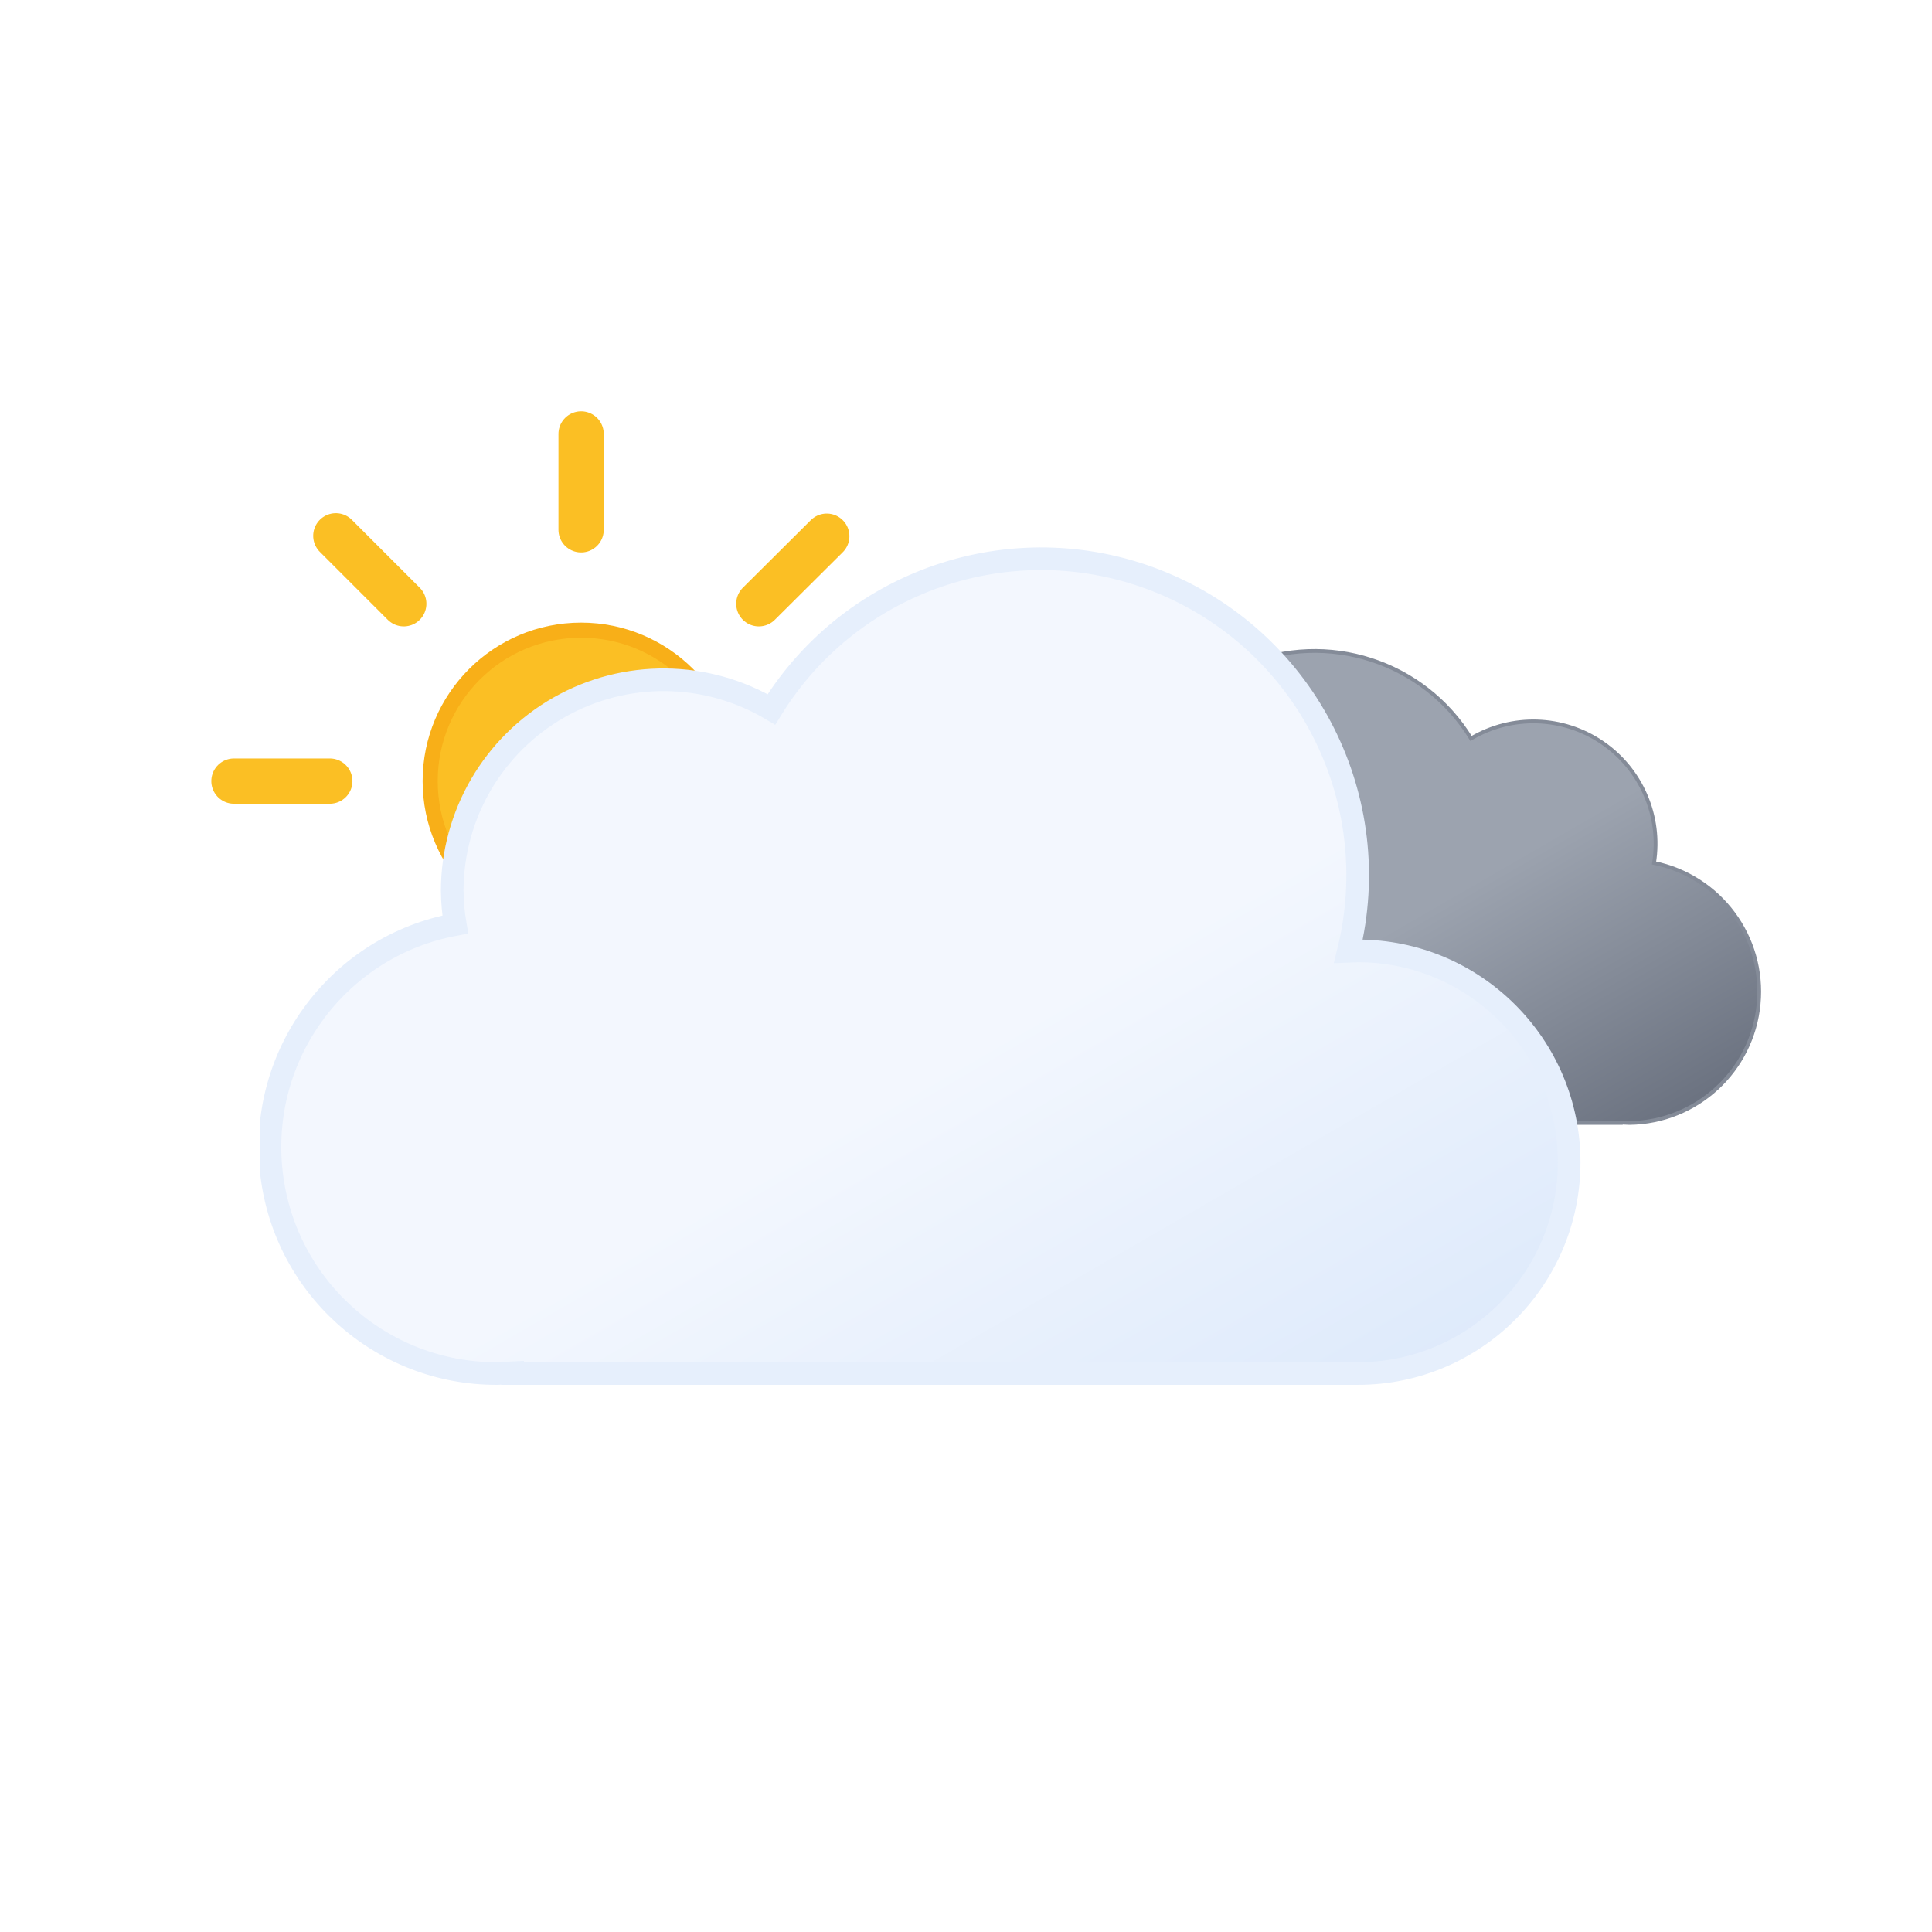
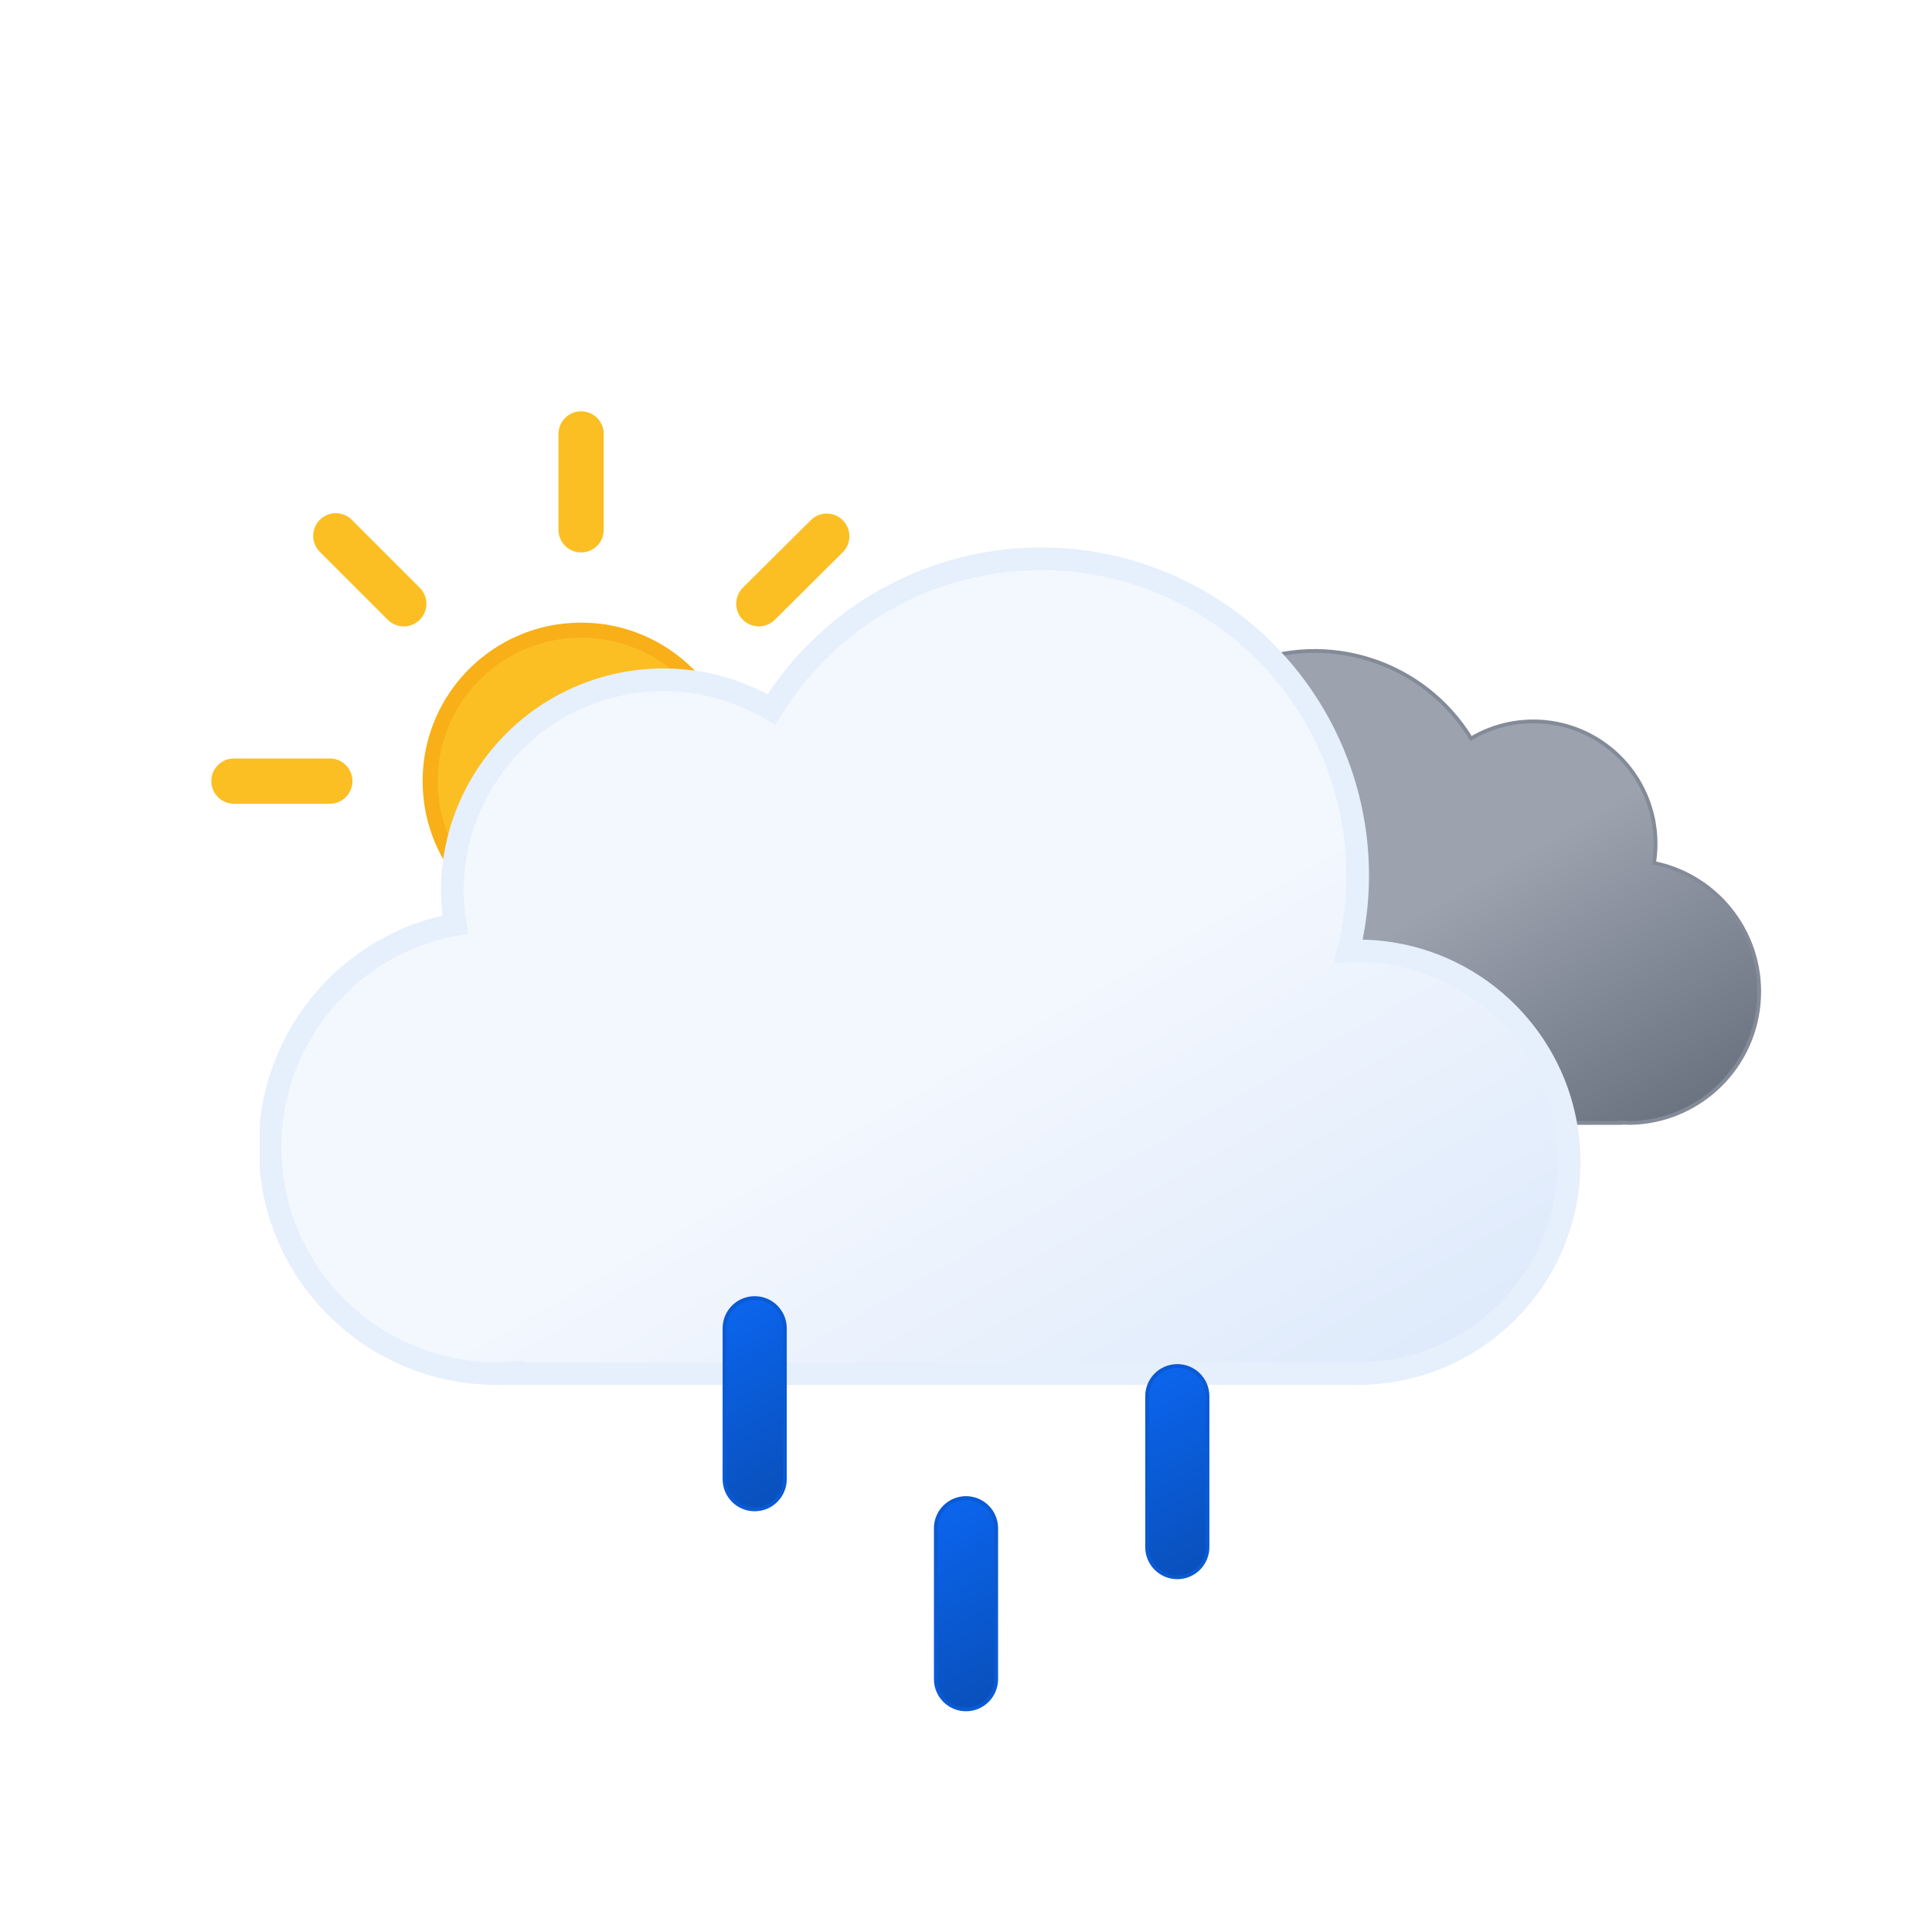
<svg xmlns="http://www.w3.org/2000/svg" xmlns:xlink="http://www.w3.org/1999/xlink" viewBox="0 0 512 512">
  <defs>
    <linearGradient id="a" x1="99.5" x2="232.6" y1="30.7" y2="261.4" gradientUnits="userSpaceOnUse">
      <stop offset="0" stop-color="#f3f7fe" />
      <stop offset=".5" stop-color="#f3f7fe" />
      <stop offset="1" stop-color="#deeafb" />
    </linearGradient>
    <linearGradient id="b" x1="52.7" x2="133.4" y1="9.6" y2="149.3" gradientUnits="userSpaceOnUse">
      <stop offset="0" stop-color="#9ca3af" />
      <stop offset=".5" stop-color="#9ca3af" />
      <stop offset="1" stop-color="#6b7280" />
    </linearGradient>
    <linearGradient id="c" x1="1381.3" x2="1399.5" y1="-1144.7" y2="-1097.4" gradientTransform="rotate(-9 8002.567 8233.063)" gradientUnits="userSpaceOnUse">
      <stop offset="0" stop-color="#0b65ed" />
      <stop offset=".5" stop-color="#0a5ad4" />
      <stop offset="1" stop-color="#0950bc" />
    </linearGradient>
-     <linearGradient xlink:href="#c" id="d" x1="1436.7" x2="1454.9" y1="-1137" y2="-1089.7" gradientTransform="rotate(-9 8009.537 8233.037)" />
-     <linearGradient xlink:href="#c" id="e" x1="1492.1" x2="1510.3" y1="-1129.3" y2="-1082.1" gradientTransform="rotate(-9 8016.566 8233.078)" />
+     <linearGradient xlink:href="#c" id="d" x1="1428.4" x2="1446.6" y1="-1084.7" y2="-1037.4" gradientTransform="rotate(-9 8009.537 8233.037)" />
+     <linearGradient xlink:href="#c" id="e" x1="1489.3" x2="1507.5" y1="-1111.6" y2="-1064.3" gradientTransform="rotate(-9 8016.566 8233.078)" />
    <linearGradient id="f" x1="78" x2="118" y1="63.4" y2="132.7" gradientUnits="userSpaceOnUse">
      <stop offset="0" stop-color="#fbbf24" />
      <stop offset=".5" stop-color="#fbbf24" />
      <stop offset="1" stop-color="#f59e0b" />
    </linearGradient>
    <symbol id="h" viewBox="0 0 196 196">
      <circle cx="98" cy="98" r="40" fill="url(#f)" stroke="#f8af18" stroke-miterlimit="10" stroke-width="4" />
-       <path fill="none" stroke="#fbbf24" stroke-linecap="round" stroke-miterlimit="10" stroke-width="12" d="M98 31.4V6m0 184v-25.4M145.1 51l18-17.9M33 163l18-17.9M51 51 33 33m130.1 130.1-18-18M6 98h25.4M190 98h-25.4">
-         <animateTransform additive="sum" attributeName="transform" dur="6s" repeatCount="indefinite" type="rotate" values="0 98 98; 45 98 98" />
-       </path>
+       <path fill="none" stroke="#fbbf24" stroke-linecap="round" stroke-miterlimit="10" stroke-width="12" d="M98 31.4V6m0 184v-25.4M145.1 51l18-17.9M33 163l18-17.9M51 51 33 33m130.1 130.1-18-18M6 98h25.4M190 98h-25.4" />
    </symbol>
    <symbol id="j" viewBox="0 0 200.3 126.1">
      <path fill="url(#b)" stroke="#848b98" stroke-miterlimit="10" d="M.5 93.2a32.4 32.4 0 0032.4 32.4h129.8v-.1l2.3.1a34.8 34.8 0 006.5-68.9 32.4 32.4 0 00-48.5-33 48.6 48.6 0 00-88.6 37.1h-1.5A32.4 32.4 0 00.5 93.1Z" />
    </symbol>
    <symbol id="k" viewBox="0 0 350 222">
      <path fill="url(#a)" stroke="#e6effc" stroke-miterlimit="10" stroke-width="6" d="m291 107-2.5.1A83.9 83.9 0 00135.6 43 56 56 0 0051 91a56.6 56.6 0 00.8 9A60 60 0 0063 219l4-.2v.2h224a56 56 0 000-112Z" />
    </symbol>
-     <symbol id="i" overflow="visible" viewBox="0 0 398 222">
-       <use xlink:href="#j" width="200.3" height="126.1" transform="translate(198 27)">
-         <animateTransform additive="sum" attributeName="transform" dur="6s" repeatCount="indefinite" type="translate" values="-9 0; 9 0; -9 0" />
-       </use>
-       <use xlink:href="#k" width="350" height="222">
-         <animateTransform additive="sum" attributeName="transform" dur="6s" repeatCount="indefinite" type="translate" values="-18 0; 18 0; -18 0" />
-       </use>
+     <symbol id="i" viewBox="0 0 398 222">
+       <use xlink:href="#j" width="200.3" height="126.1" transform="translate(198 27)" />
+       <use xlink:href="#k" width="350" height="222" />
    </symbol>
-     <symbol id="g" overflow="visible" viewBox="0 0 410.8 258">
+     <symbol id="g" viewBox="0 0 410.8 258">
      <use xlink:href="#h" width="196" height="196" />
      <use xlink:href="#i" width="398" height="222" transform="translate(12.84 36)" />
    </symbol>
-     <symbol id="l" overflow="visible" viewBox="0 0 129 57">
-       <path fill="url(#c)" stroke="#0a5ad4" stroke-miterlimit="10" d="M8.5 56.5a8 8 0 01-8-8v-40a8 8 0 0116 0v40a8 8 0 01-8 8Z" opacity="0">
-         <animateTransform id="x1" additive="sum" attributeName="transform" begin="0s; x1.end+.33s" dur=".67s" type="translate" values="0 -60; 0 60" />
-         <animate id="y1" attributeName="opacity" begin="0s; y1.end+.33s" dur=".67s" keyTimes="0; .25; 1" values="0; 1; 0" />
-       </path>
-       <path fill="url(#d)" stroke="#0a5ad4" stroke-miterlimit="10" d="M64.5 56.5a8 8 0 01-8-8v-40a8 8 0 0116 0v40a8 8 0 01-8 8Z" opacity="0">
-         <animateTransform id="x2" additive="sum" attributeName="transform" begin=".33s; x2.end+.33s" dur=".67s" type="translate" values="0 -60; 0 60" />
-         <animate id="y2" attributeName="opacity" begin=".33s; y2.end+.33s" dur=".67s" keyTimes="0; .25; 1" values="0; 1; 0" />
-       </path>
-       <path fill="url(#e)" stroke="#0a5ad4" stroke-miterlimit="10" d="M120.5 56.5a8 8 0 01-8-8v-40a8 8 0 0116 0v40a8 8 0 01-8 8Z" opacity="0">
-         <animateTransform id="x3" additive="sum" attributeName="transform" begin="-.33s; x3.end+.33s" dur=".67s" type="translate" values="0 -60; 0 60" />
-         <animate id="y3" attributeName="opacity" begin="-.33s; y3.end+.33s" dur=".67s" keyTimes="0; .25; 1" values="0; 1; 0" />
-       </path>
+     <symbol id="l" viewBox="0 0 129 110">
+       <path fill="url(#c)" stroke="#0a5ad4" stroke-miterlimit="10" d="M8.5 56.5a8 8 0 01-8-8v-40a8 8 0 0116 0v40a8 8 0 01-8 8Z" />
+       <path fill="url(#d)" stroke="#0a5ad4" stroke-miterlimit="10" d="M64.5 109.5a8 8 0 01-8-8v-40a8 8 0 0116 0v40a8 8 0 01-8 8Z" />
+       <path fill="url(#e)" stroke="#0a5ad4" stroke-miterlimit="10" d="M120.5 74.5a8 8 0 01-8-8v-40a8 8 0 0116 0v40a8 8 0 01-8 8Z" />
    </symbol>
  </defs>
  <use xlink:href="#g" width="410.8" height="258" transform="translate(56 109)" />
-   <use xlink:href="#l" width="129" height="57" transform="translate(191.5 343.5)" />
+   <use xlink:href="#l" width="129" height="110" transform="translate(191.5 343.5)" />
</svg>
